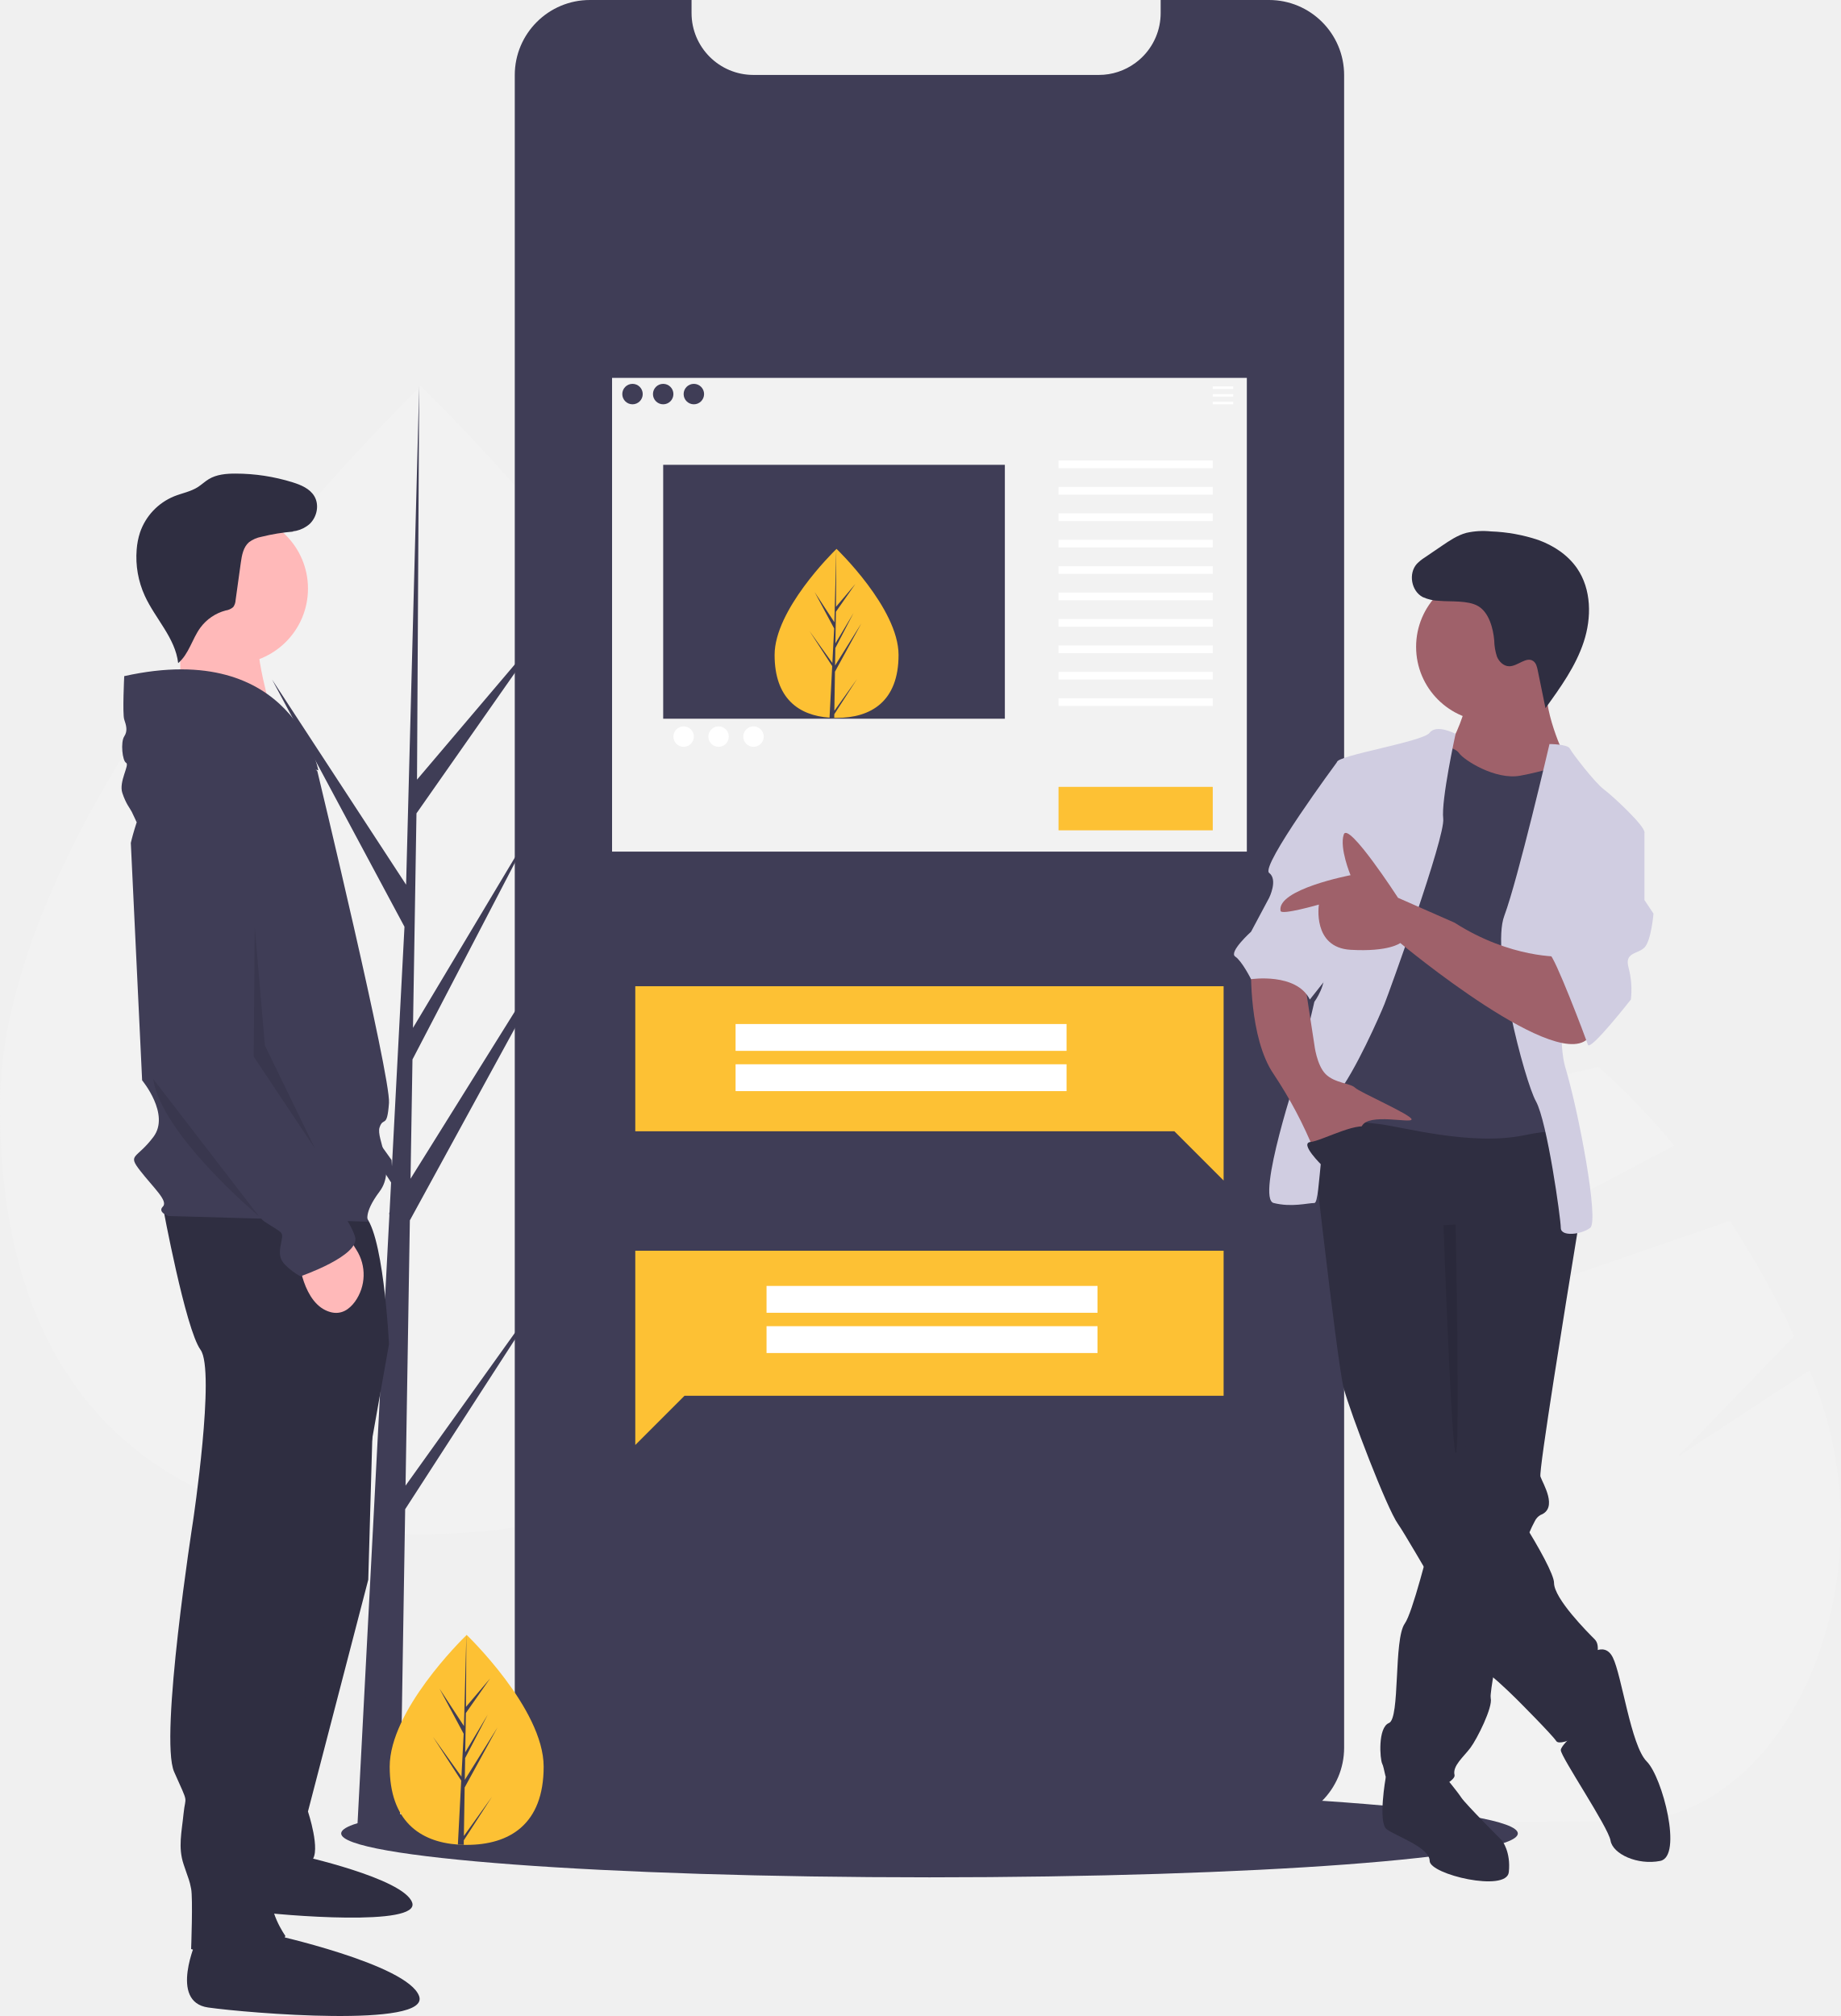
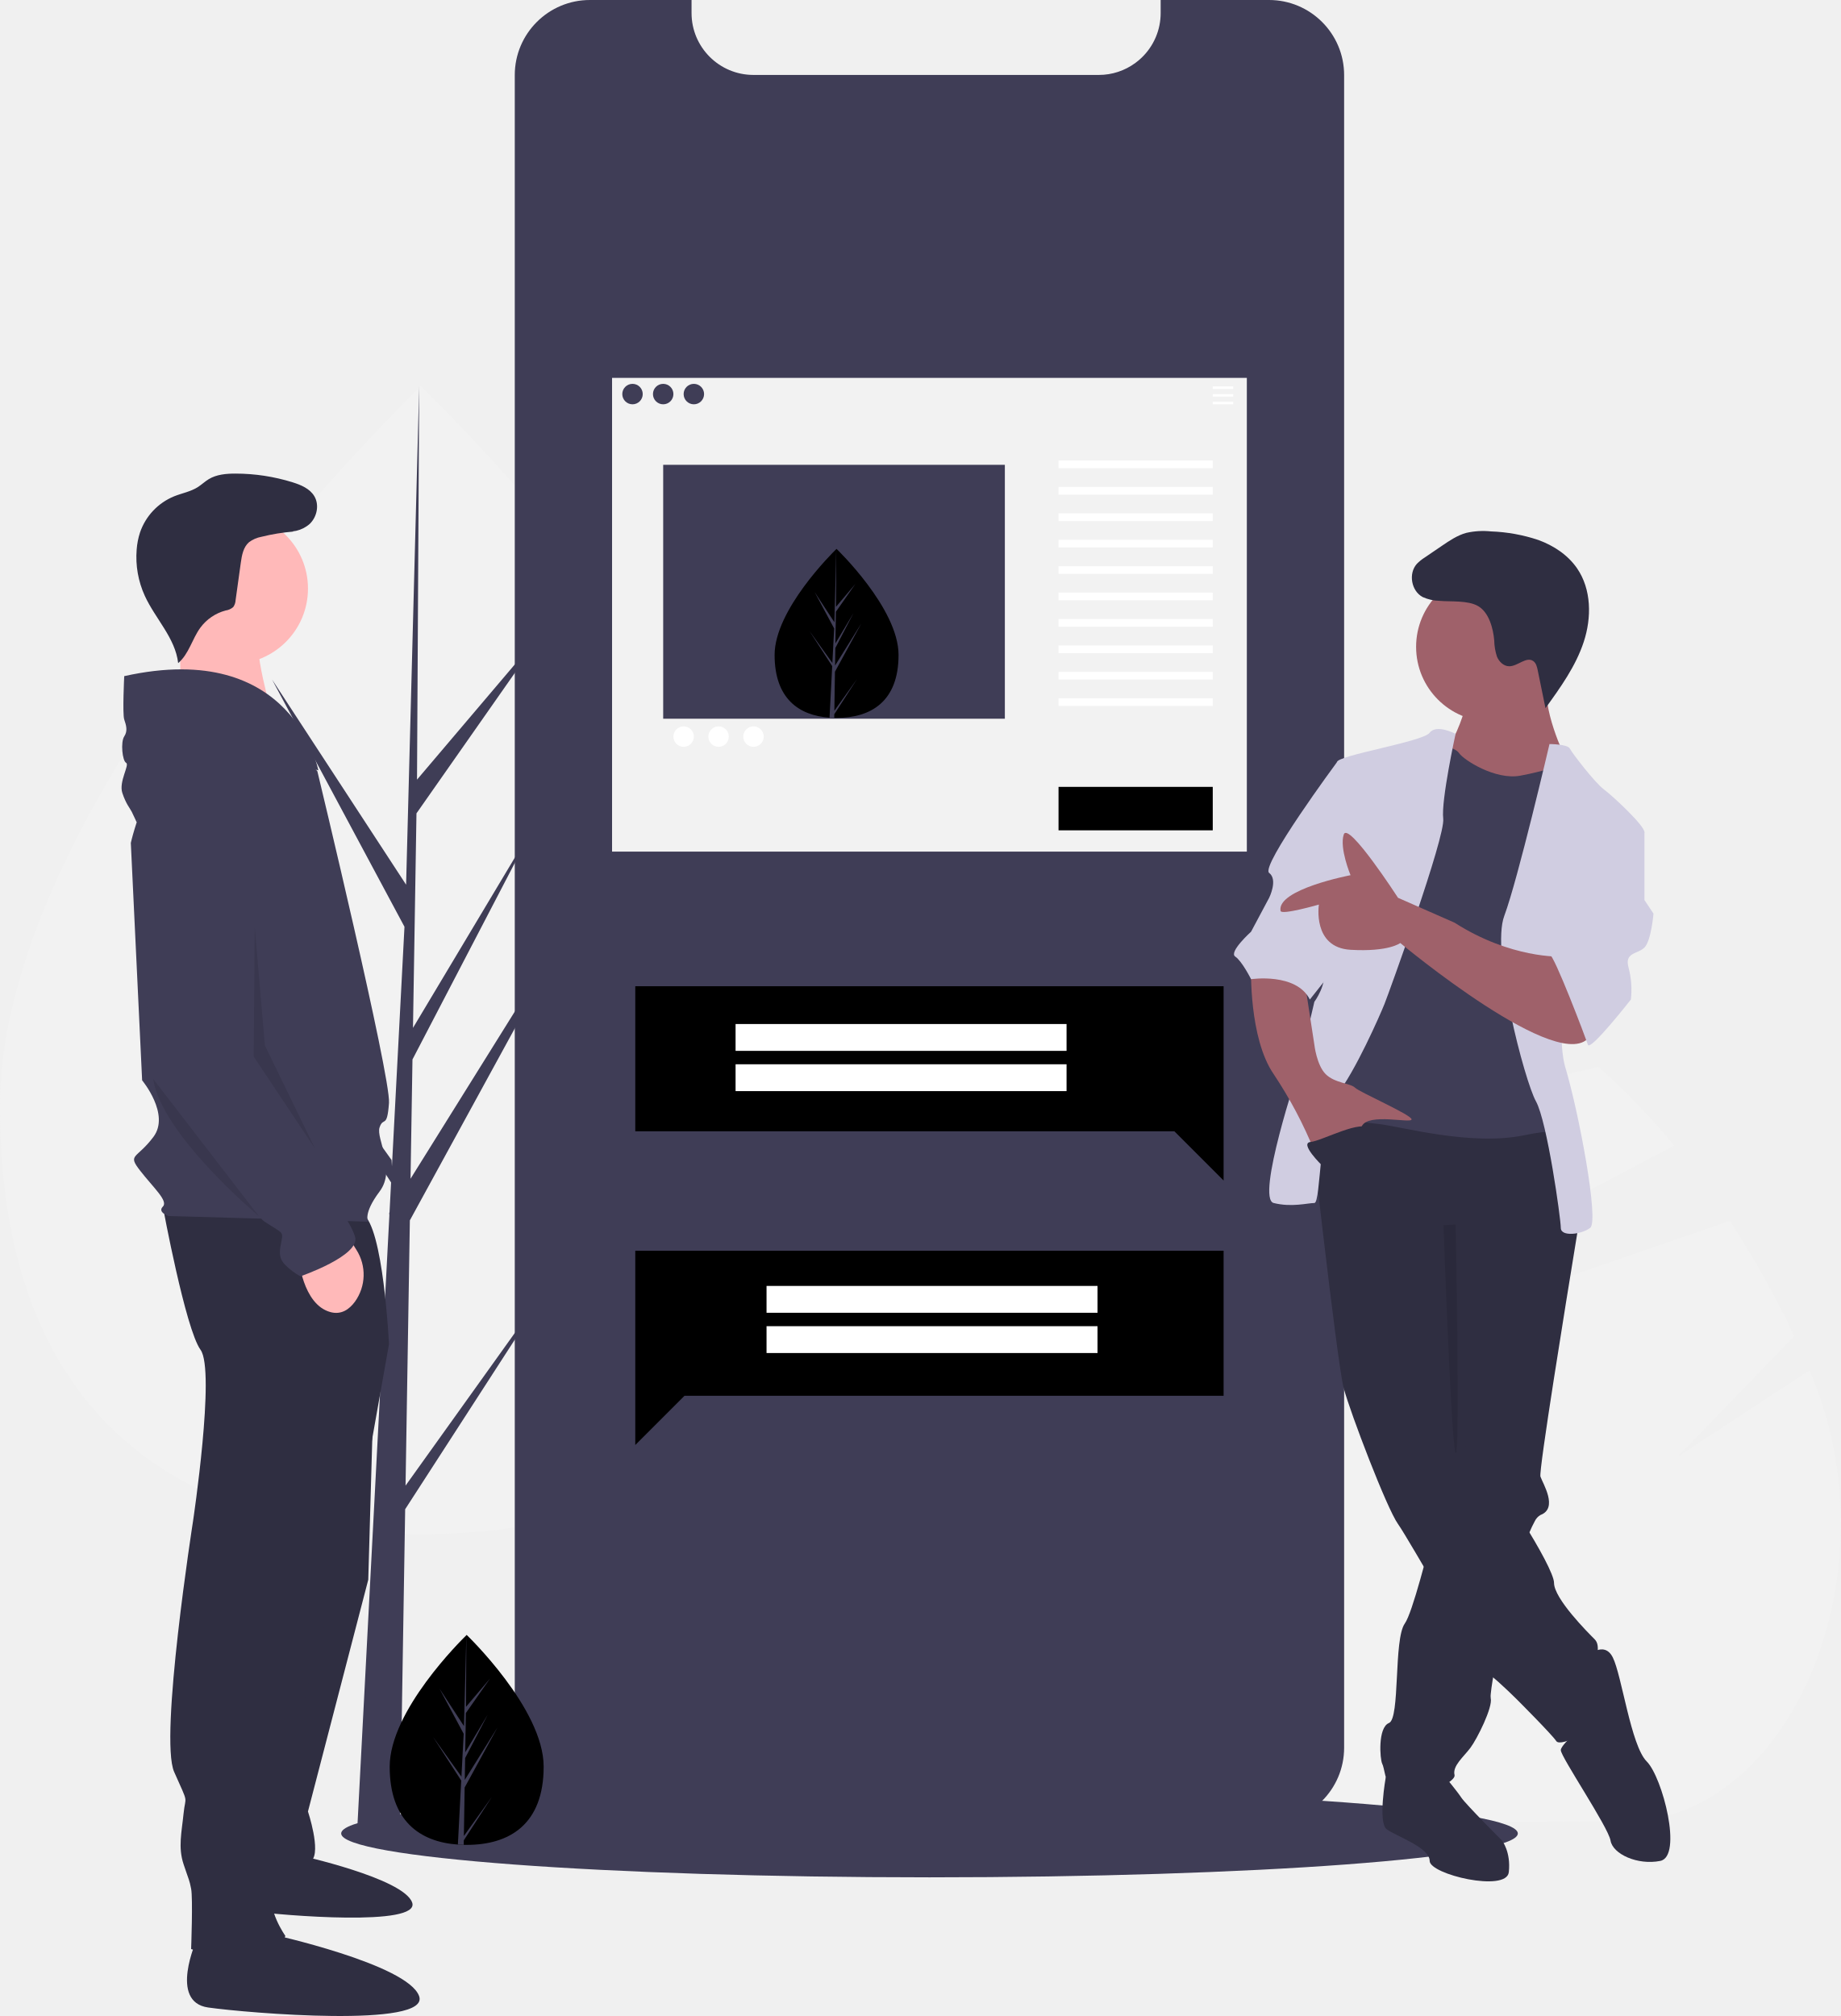
<svg xmlns="http://www.w3.org/2000/svg" id="b3476446-c29b-489b-91f9-6dd64a8ef5f6" data-name="Layer 1" width="713.367" height="781.276" viewBox="0 0 713.367 781.276">
  <path d="M872.748,765.287l-229.215.759c-60.81-18.272-110.632-81.736-110.947-176.887a269.465,269.465,0,0,1,3.238-42.812l184.622-41.478,142.424-31.995a283.261,283.261,0,0,1,29.256,30.419l-136.191,71.912L691.689,609.132l72.194-24.907,149.843-51.694a363.37,363.37,0,0,1,24.916,44.672L893.432,623.928l51.144-33.482q.328.769.653,1.541C977.643,668.937,937.426,765.073,872.748,765.287Z" transform="translate(-243.3163 -59.36223)" fill="#f2f2f2" />
  <path d="M835.08,451.338c-34.663,9.955-77.279,22.533-121.095,35.607-63.351,18.908-129.209,38.861-177.155,53.447l.031-.171a65.899,65.899,0,0,1,12.16-28.225c35.517-46.179,80.743-78.439,131.077-90.419h.004a188.907,188.907,0,0,1,43.202-5.154C763.349,416.291,801.281,428.851,835.08,451.338Z" transform="translate(-243.3163 -59.36223)" fill="#f2f2f2" />
  <ellipse cx="360.217" cy="710.536" rx="228" ry="17" fill="#3f3d56" />
  <path d="M569.533,488.16c0,122.839-73.026,165.73-163.108,165.73S243.316,610.999,243.316,488.16,406.425,209.049,406.425,209.049,569.533,365.321,569.533,488.16Z" transform="translate(-243.3163 -59.36223)" fill="#f2f2f2" />
  <polygon points="157.167 575.737 158.837 472.932 228.358 345.747 159.099 456.805 159.85 410.579 207.763 318.562 160.048 398.346 160.048 398.347 161.399 315.208 212.706 241.951 161.611 302.134 162.455 149.687 157.152 351.5 157.588 343.174 105.424 263.329 156.751 359.156 151.891 452.008 151.746 449.543 91.61 365.517 151.564 458.25 150.956 469.862 150.847 470.036 150.897 470.99 138.566 706.562 155.041 706.562 157.018 584.884 216.825 492.38 157.167 575.737" fill="#3f3d56" />
  <path d="M764.22,88.492V736.692a29.139,29.139,0,0,1-29.13,29.11h-263.15a29.079,29.079,0,0,1-29.13-29.11V88.492a29.127,29.127,0,0,1,29.13-29.13h39.38v5.05a23.987,23.987,0,0,0,23.98,23.99h133.84a23.789,23.789,0,0,0,14.22-4.68,22.285,22.285,0,0,0,2.36-1.98,23.917,23.917,0,0,0,7.4-17.33v-5.05h41.97A29.121,29.121,0,0,1,764.22,88.492Z" transform="translate(-243.3163 -59.36223)" fill="#3f3d56" />
-   <path d="M591.543,313.163c.009,18.089-10.742,24.41-24.006,24.416q-.462 0-.92-.01-.922-.019-1.825-.083c-11.972-.842-21.277-7.477-21.285-24.3-.008-17.41,22.232-39.391,23.9-41.017l.003-.001c.063-.062.096-.093.096-.093S591.534,295.075,591.543,313.163Z" transform="translate(-243.3163 -59.36223)" fill="#fdc134" />
+   <path d="M591.543,313.163c.009,18.089-10.742,24.41-24.006,24.416q-.462 0-.92-.01-.922-.019-1.825-.083c-11.972-.842-21.277-7.477-21.285-24.3-.008-17.41,22.232-39.391,23.9-41.017l.003-.001c.063-.062.096-.093.096-.093S591.534,295.075,591.543,313.163Z" transform="translate(-243.3163 -59.36223)" fill="##8d0e0e" />
  <path d="M566.661,334.812l8.779-12.278-8.8,13.625-.023,1.409q-.922-.019-1.825-.083l.938-18.097-.007-.14.016-.027.089-1.71-8.835-13.651,8.861,12.37.022.363.708-13.673-7.565-14.107,7.657,11.704.731-28.348.003-.094,0,.093-.113,22.356,7.518-8.866-7.55,10.792-.193,12.243,7.022-11.752L567.044,310.492l-.107,6.808L577.127,300.94l-10.229,18.734Z" transform="translate(-243.3163 -59.36223)" fill="#3f3d56" />
-   <polygon points="474.198 484.701 246.198 484.701 246.198 506.979 246.198 540.906 246.198 559.994 265.287 540.906 474.198 540.906 474.198 484.701" fill="#fdc134" />
+   <polygon points="474.198 484.701 246.198 484.701 246.198 506.979 246.198 540.906 246.198 559.994 265.287 540.906 474.198 540.906 474.198 484.701" fill="##8d0e0e" />
  <rect x="297.065" y="498.348" width="128.267" height="10.4" fill="#fff" />
  <rect x="297.065" y="513.948" width="128.267" height="10.4" fill="#fff" />
-   <polygon points="246.198 382.201 474.198 382.201 474.198 404.479 474.198 438.406 474.198 457.494 455.11 438.406 246.198 438.406 246.198 382.201" fill="#fdc134" />
+   <polygon points="246.198 382.201 474.198 382.201 474.198 404.479 474.198 438.406 474.198 457.494 455.11 438.406 246.198 438.406 246.198 382.201" fill="##8d0e0e" />
  <rect x="285.065" y="396.848" width="128.267" height="10.4" fill="#fff" />
  <rect x="285.065" y="412.448" width="128.267" height="10.4" fill="#fff" />
  <path d="M480.515,205.808V389.4h246V205.808Zm31.699,2.311a3.962,3.962,0,1,1-3.962,3.962A3.962,3.962,0,0,1,512.214,208.119Zm-23.774,7.925a3.962,3.962,0,1,1,3.962-3.962A3.962,3.962,0,0,1,488.439,216.044Zm7.925-3.962a3.962,3.962,0,1,1,3.962,3.962A3.962,3.962,0,0,1,496.364,212.082ZM632.737,337.889H500.327v-98.4H632.737Z" transform="translate(-243.3163 -59.36223)" fill="#f2f2f2" />
  <rect x="469.99" y="149.748" width="7.925" height="0.991" fill="#fff" />
  <rect x="469.99" y="152.72" width="7.925" height="0.991" fill="#fff" />
  <rect x="469.99" y="155.691" width="7.925" height="0.991" fill="#fff" />
  <rect x="410.224" y="178.475" width="59.766" height="2.972" fill="#fff" />
  <rect x="410.224" y="188.712" width="59.766" height="2.972" fill="#fff" />
  <rect x="410.224" y="198.948" width="59.766" height="2.972" fill="#fff" />
  <rect x="410.224" y="209.184" width="59.766" height="2.972" fill="#fff" />
  <rect x="410.224" y="219.42" width="59.766" height="2.972" fill="#fff" />
  <rect x="410.224" y="229.656" width="59.766" height="2.972" fill="#fff" />
  <rect x="410.224" y="239.893" width="59.766" height="2.972" fill="#fff" />
  <rect x="410.224" y="250.129" width="59.766" height="2.972" fill="#fff" />
  <rect x="410.224" y="260.365" width="59.766" height="2.972" fill="#fff" />
  <rect x="410.224" y="270.601" width="59.766" height="2.972" fill="#fff" />
  <circle cx="264.935" cy="285.461" r="3.962" fill="#fff" />
  <circle cx="278.473" cy="285.461" r="3.962" fill="#fff" />
  <circle cx="292.012" cy="285.461" r="3.962" fill="#fff" />
-   <rect x="410.224" y="304.942" width="59.766" height="16.84" fill="#fdc134" />
+   <rect x="410.224" y="304.942" width="59.766" height="16.84" fill="##8d0e0e" />
  <path d="M388.223,594.882l-2.191,76.68-23.369,89.826s5.112,15.336,1.461,18.988-20.448,10.224-20.448,10.224L357.551,599.264Z" transform="translate(-243.3163 -59.36223)" fill="#2f2e41" />
  <path d="M337.486,780.001s-8.334,18.334,3.334,20.001,65.559,6.111,62.226-3.334-43.892-18.334-43.892-18.334Z" transform="translate(-243.3163 -59.36223)" fill="#2f2e41" />
  <path d="M306.431,526.965s8.763,47.469,14.606,55.502-2.921,66.456-2.921,66.456-13.145,83.983-7.303,97.128,4.382,8.763,3.651,16.066-2.191,13.145,0,19.718,2.191,5.842,2.921,9.494,0,23.369,0,23.369,31.402,10.954,36.514-5.112c0,0-7.303-10.224-5.112-18.257a97.258,97.258,0,0,0,3.651-24.83V751.164L386.032,625.554l8.033-45.278s-2.191-46.008-10.224-50.39S306.431,526.965,306.431,526.965Z" transform="translate(-243.3163 -59.36223)" fill="#2f2e41" />
  <path d="M319.576,811.048s-10.954,24.1,4.382,26.29,86.174,8.033,81.792-4.382-57.693-24.1-57.693-24.1Z" transform="translate(-243.3163 -59.36223)" fill="#2f2e41" />
  <circle cx="90.143" cy="228.099" r="29.212" fill="#ffb9b9" />
  <path d="M312.932,300.37l.544,37.305,35.814.121s-9.089-29.203-5.018-35.31S312.932,300.37,312.932,300.37Z" transform="translate(-243.3163 -59.36223)" fill="#ffb9b9" />
  <path d="M366.314,358.269s-25.56-32.863-45.278-18.988-27.021,46.738-27.021,46.738l4.382,92.016s10.954,13.145,4.382,21.909-10.224,6.573-5.112,13.145,10.954,11.685,8.763,13.875,2.191,3.651,2.191,3.651l77.411,2.191s-2.191-2.921,4.382-11.685-1.461-20.448,0-24.83,2.921.73,3.651-9.494S366.314,358.269,366.314,358.269Z" transform="translate(-243.3163 -59.36223)" fill="#3f3d56" />
  <path d="M359.011,546.683s1.461,18.257,12.415,21.178c4.108,1.095,7.189-.993,9.435-4.031a17.935,17.935,0,0,0,.573-20.121l-2.706-4.329Z" transform="translate(-243.3163 -59.36223)" fill="#ffb9b9" />
  <path d="M291.46,321.389s-.73,14.606,0,16.797,1.461,4.382,0,6.573-.73,9.494.73,10.224-2.921,7.303-1.461,11.685,2.921,5.842,3.651,7.303,1.907,4.077,1.907,4.077,21.463-45.704,38.989-34.75,31.402,14.606,31.402,14.606S357.186,306.783,291.46,321.389Z" transform="translate(-243.3163 -59.36223)" fill="#3f3d56" />
  <path d="M323.227,355.348s-23.369,2.191-21.909,32.863-2.191,78.871-2.191,78.871,40.166,61.344,46.738,65.726,7.303,3.651,6.573,7.303-1.461,6.573,1.461,9.494a25.217,25.217,0,0,0,5.842,4.382s23.369-8.033,21.178-15.336-12.415-18.988-12.415-18.988-17.527-28.481-18.257-32.863-.73-3.651-2.921-5.842-8.033-10.954-8.033-15.336V451.746l6.123-74.151a21.496,21.496,0,0,0-5.701-16.648C336.24,357.311,330.987,354.416,323.227,355.348Z" transform="translate(-243.3163 -59.36223)" fill="#3f3d56" />
  <path d="M352.298,264.934a11.903,11.903,0,0,0,11.03-2.525c2.855-2.713,3.814-7.412,1.783-10.786-1.754-2.913-5.165-4.338-8.411-5.351a74.47,74.47,0,0,0-22.117-3.374c-3.576-.001-7.309.304-10.369,2.154-1.514.915-2.796,2.173-4.293,3.116-2.752,1.734-6.057,2.311-9.079,3.516a23.29,23.29,0,0,0-13.273,14.056,28.065,28.065,0,0,0-1.29,6.602,36.175,36.175,0,0,0,3.156,17.931c4.075,8.885,11.831,16.356,12.926,26.069,4.175-3.505,5.399-9.383,8.632-13.772a17.856,17.856,0,0,1,9.748-6.616,5.676,5.676,0,0,0,2.952-1.319,4.89,4.89,0,0,0,.924-2.66l2.004-14.431c.408-2.937.959-6.147,3.213-8.073a11.423,11.423,0,0,1,4.786-2.077,77.185,77.185,0,0,1,12.492-2.037" transform="translate(-243.3163 -59.36223)" fill="#2f2e41" />
  <path d="M302.68,477.514l40.996,53.201S305.926,499.159,302.68,477.514Z" transform="translate(-243.3163 -59.36223)" opacity="0.1" />
  <polygon points="98.713 359.249 98.325 409.493 122.135 445.208 102.654 405.164 98.713 359.249" opacity="0.1" />
  <path d="M785.104,751.623l-4.745-3.525s-3.141,17.544.364,20.172,16.647,7.009,16.647,12.266,29.789,12.266,30.666,4.381-2.628-12.266-2.628-12.266-14.019-14.019-15.771-16.647-6.133-7.885-6.133-7.885Z" transform="translate(-243.3163 -59.36223)" fill="#2f2e41" />
  <path d="M855.197,533.459s-.131.771-.359,2.182c-.21,1.253-.499,3.023-.85,5.204-3.68,22.456-14.413,88.562-13.686,90.744.876,2.628,7.009,12.266,0,14.895a5.435,5.435,0,0,0-2.182,2.374,50.924,50.924,0,0,0-3.706,8.744c-4.179,12.126-8.648,31.533-11.232,44.973-1.13,5.905-1.901,10.654-2.129,13.142a7.146,7.146,0,0,0-.026,1.735c.876,3.505-5.257,15.771-7.885,19.276s-7.009,7.009-6.133,10.514-21.904,13.142-24.532,7.009-2.628-9.638-3.505-11.39-1.752-14.019,2.628-15.771,1.752-32.418,6.133-38.551c1.463-2.041,3.697-8.954,6.037-17.269.92-3.259,1.849-6.729,2.76-10.207,3.697-14.255,6.974-28.598,6.974-28.598l-.876-102.511,48.189-6.133,1.235,2.725,2.462,5.406Z" transform="translate(-243.3163 -59.36223)" fill="#2f2e41" />
  <path d="M857.826,701.682s7.009-7.009,10.514,0,7.009,34.17,13.142,40.303,14.019,36.799,5.257,38.551-18.399-2.628-19.276-7.885-19.276-32.418-19.276-35.046S860.454,725.338,860.454,725.338Z" transform="translate(-243.3163 -59.36223)" fill="#2f2e41" />
  <path d="M750.058,485.27s11.39,102.511,14.019,112.149,16.647,46.436,21.028,52.57,32.418,56.074,35.923,58.703,10.514,9.638,10.514,9.638,13.142,13.142,14.895,15.771,16.647-5.257,17.523-10.514-.876-14.019-1.752-17.523,1.752-8.762-.876-11.39-15.771-15.771-15.771-21.904-22.78-42.056-31.542-49.941-7.009-21.028-7.009-21.028V548.354l48.189-14.895s-2.628-42.056-8.762-42.056S759.696,477.385,750.058,485.27Z" transform="translate(-243.3163 -59.36223)" fill="#2f2e41" />
  <circle cx="577.711" cy="250.676" r="28.913" fill="#9f616a" />
  <path d="M811.389,332.818s-3.505,13.142-7.885,16.647,11.39,18.399,11.39,18.399l29.789,1.752,5.257-16.647s-9.638-19.276-7.009-31.542S811.389,332.818,811.389,332.818Z" transform="translate(-243.3163 -59.36223)" fill="#9f616a" />
  <path d="M799.123,347.713s7.885.876,9.638,3.505,14.019,10.514,23.656,8.762,15.771-4.381,17.523-3.505,5.257,19.276,5.257,19.276l-9.638,28.037,1.752,77.102,2.628,21.028s5.257-7.009-15.771-2.628-48.189-3.505-56.95-4.381-23.656-3.505-24.532-8.762S755.315,461.614,755.315,461.614l14.019-58.703L778.095,371.37Z" transform="translate(-243.3163 -59.36223)" fill="#3f3d56" />
  <path d="M807.41,343.759s-7.411-3.931-10.04-.426-35.923,8.762-35.923,11.39-7.009,73.597-5.257,79.731-3.505,13.142-3.505,13.142l-6.133,26.285s-16.647,49.941-9.638,51.693,13.142,0,15.771,0,1.752-33.294,8.762-42.056,16.647-30.666,18.399-35.046,23.656-64.836,22.78-71.845S807.41,343.759,807.41,343.759Z" transform="translate(-243.3163 -59.36223)" fill="#d0cde1" />
  <path d="M843.807,347.713s7.009,0,7.885,1.752,9.638,13.142,13.142,15.771,15.771,14.019,15.771,16.647-25.409,21.904-25.409,21.904-10.514,51.693-5.257,69.217,13.142,59.579,9.638,62.207-11.39,3.505-11.39,0-5.257-41.18-9.638-49.065-17.523-57.827-12.266-71.845S843.807,347.713,843.807,347.713Z" transform="translate(-243.3163 -59.36223)" fill="#d0cde1" />
  <path d="M728.154,434.453s-.876,27.161,8.762,41.18A166.505,166.505,0,0,1,752.686,505.422s15.771-4.381,18.399-9.638,19.276-.876,19.276-2.628-20.152-10.514-21.904-12.266-7.885-1.752-11.39-5.257-4.381-11.39-4.381-11.39l-3.505-22.78Z" transform="translate(-243.3163 -59.36223)" fill="#9f616a" />
  <path d="M801.113,292.211a16.662,16.662,0,0,1-6.484-1.485c-4.405-2.375-5.573-9.14-2.22-12.855a16.613,16.613,0,0,1,3.08-2.477l6.66-4.533c2.946-2.005,5.961-4.043,9.396-4.988a29.332,29.332,0,0,1,9.606-.567A64.906,64.906,0,0,1,839.551,268.652c5.873,2.156,11.352,5.763,14.909,10.909,5.639,8.159,5.716,19.163,2.611,28.582s-9.005,17.621-14.818,25.657l-3.016-14.717c-.269-1.311-.616-2.747-1.706-3.523-2.71-1.928-6.024,2.031-9.35,2.005-2.137-.016-3.931-1.774-4.741-3.752a21.379,21.379,0,0,1-1.05-6.296c-.397-4.509-1.973-10.782-6.242-13.268C812.168,291.933,805.585,292.617,801.113,292.211Z" transform="translate(-243.3163 -59.36223)" fill="#2f2e41" />
  <path d="M802.735,534.166s2.959,85.595,4.712,88.223,0-88.492,0-88.492Z" transform="translate(-243.3163 -59.36223)" opacity="0.1" />
  <path d="M768.457,354.722h-7.009s-29.789,40.303-26.285,42.932,0,9.638,0,9.638l-7.009,13.142s-8.762,7.885-6.133,9.638,6.133,8.762,6.133,8.762,17.523-2.628,22.78,7.885l11.364-14.346Z" transform="translate(-243.3163 -59.36223)" fill="#d0cde1" />
  <path d="M848.188,430.072s-19.276.876-41.18-13.142l-21.904-9.638s-19.276-29.789-21.028-24.532,2.628,15.771,2.628,15.771S738,404,739.583,412.381c.326,1.726,14.855-2.461,14.855-2.461s-2.628,16.647,12.266,17.523,19.276-2.628,19.276-2.628,63.084,52.57,73.597,35.923S848.188,430.072,848.188,430.072Z" transform="translate(-243.3163 -59.36223)" fill="#9f616a" />
  <path d="M870.968,378.379l9.638,3.505v26.285l3.505,5.257s-.876,10.514-3.505,13.142-7.885,1.752-6.133,7.885a33.209,33.209,0,0,1,.876,12.266s-15.771,20.152-16.647,17.523-13.142-35.046-14.895-35.046,17.523-50.817,17.523-50.817Z" transform="translate(-243.3163 -59.36223)" fill="#d0cde1" />
  <path d="M755.753,511.117s-9.059-8.762-4.53-9.2,20.301-9.2,22.929-4.819S755.753,511.117,755.753,511.117Z" transform="translate(-243.3163 -59.36223)" fill="#2f2e41" />
-   <path d="M454.006,744.009c0,22.469-13.356,30.314-29.834,30.314q-.573,0-1.143-.013c-.763-.016-1.52-.053-2.267-.104-14.871-1.052-26.424-9.301-26.424-30.197,0-21.625,27.634-48.912,29.71-50.932l.004-.004c.08-.078.12-.116.12-.116S454.006,721.541,454.006,744.009Z" transform="translate(-243.3163 -59.36223)" fill="#fdc134" />
+   <path d="M454.006,744.009c0,22.469-13.356,30.314-29.834,30.314q-.573,0-1.143-.013c-.763-.016-1.52-.053-2.267-.104-14.871-1.052-26.424-9.301-26.424-30.197,0-21.625,27.634-48.912,29.71-50.932l.004-.004c.08-.078.12-.116.12-.116S454.006,721.541,454.006,744.009Z" transform="translate(-243.3163 -59.36223)" fill="##8d0e0e" />
  <path d="M423.085,770.886,433.997,755.639,423.058,772.56l-.029,1.75c-.763-.016-1.52-.053-2.267-.104l1.176-22.479-.009-.175.02-.033.111-2.123L411.094,732.434l11.001,15.37.025.451.889-16.985-9.388-17.528,9.503,14.547.925-35.212.004-.12v.116l-.154,27.767,9.347-11.008-9.385,13.4L423.613,738.44l8.727-14.594-8.763,16.832-.138,8.454,12.669-20.313-12.717,23.263Z" transform="translate(-243.3163 -59.36223)" fill="#3f3d56" />
</svg>
